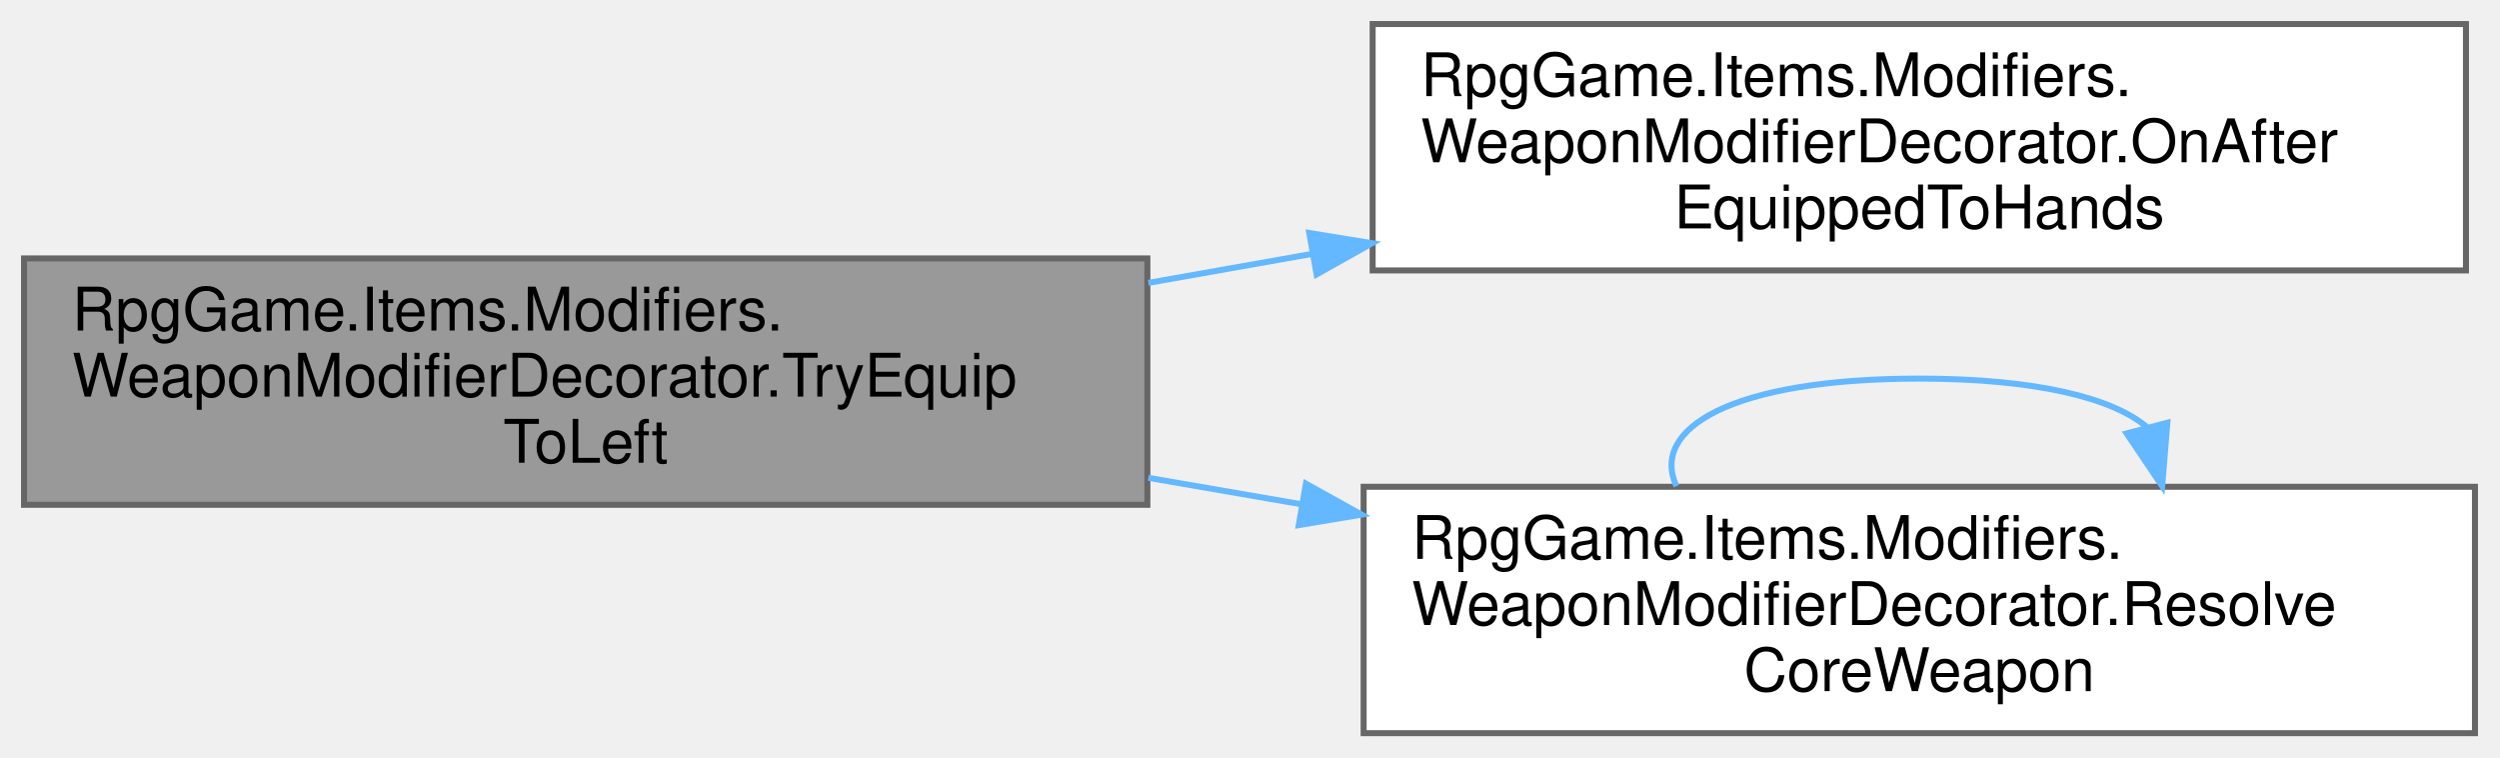
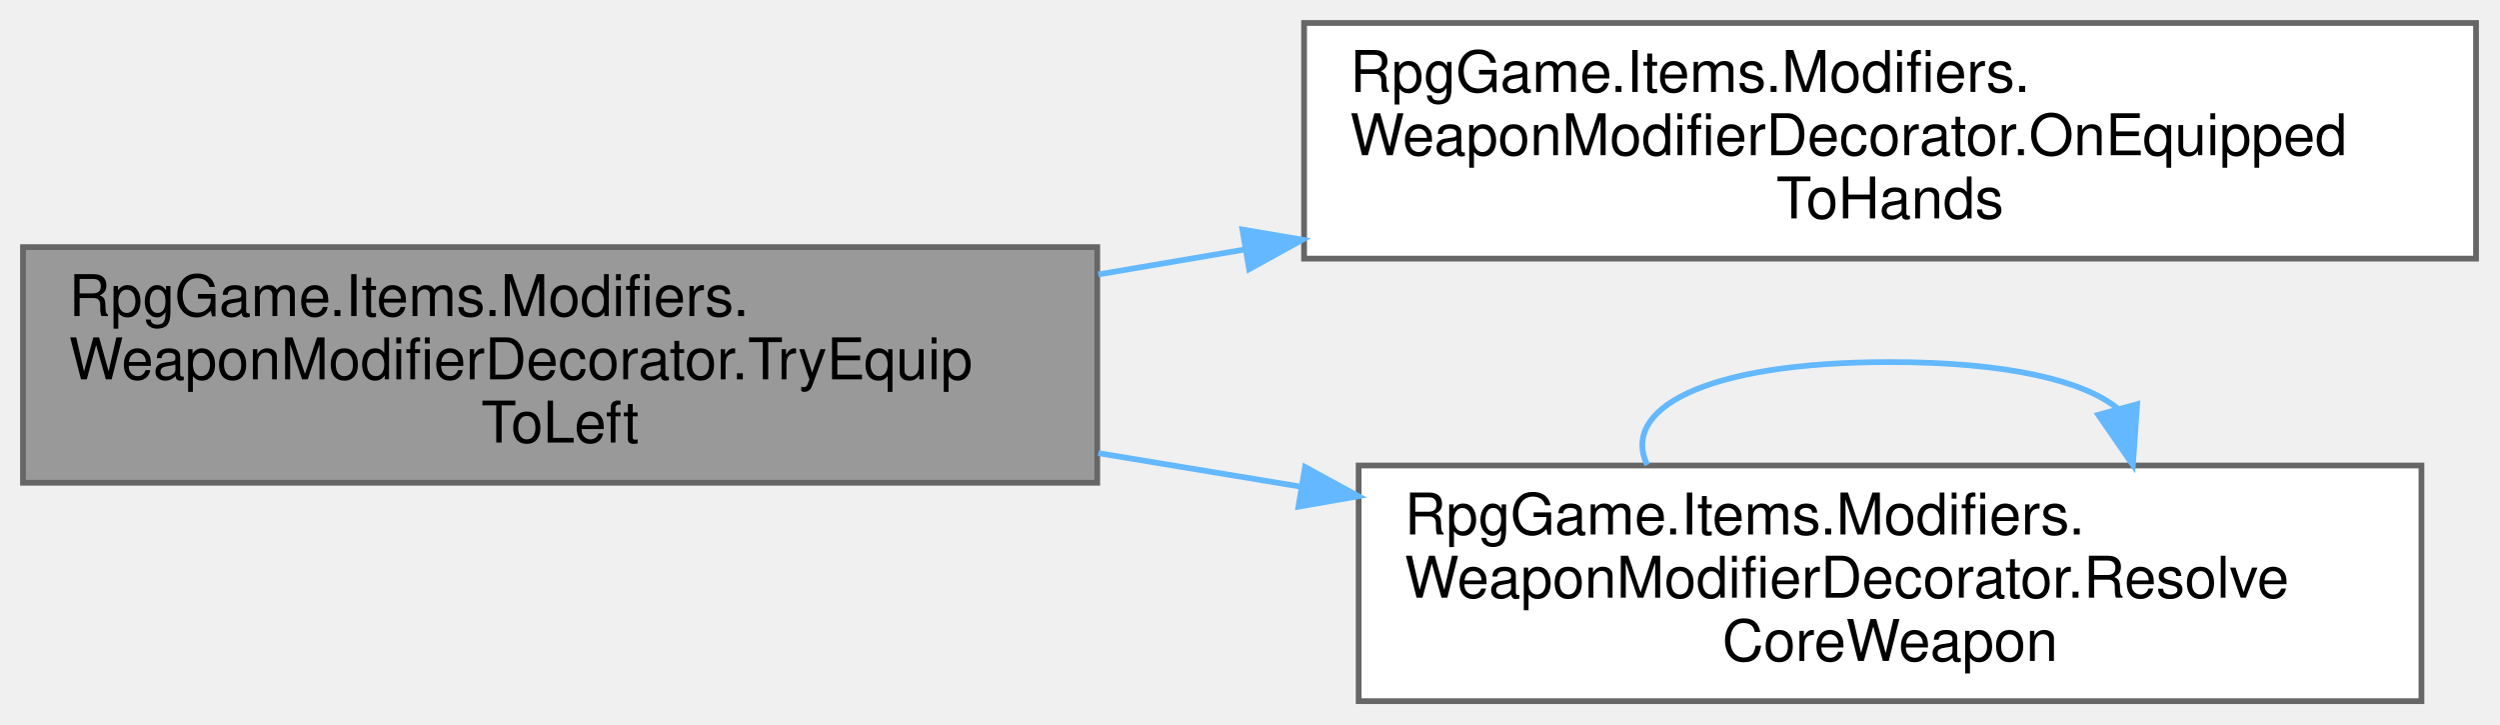
- <svg xmlns="http://www.w3.org/2000/svg" xmlns:xlink="http://www.w3.org/1999/xlink" width="416pt" height="126pt" viewBox="0.00 0.00 416.00 126.00">
+ <svg xmlns="http://www.w3.org/2000/svg" xmlns:xlink="http://www.w3.org/1999/xlink" width="435pt" height="126pt" viewBox="0.00 0.00 435.00 126.00">
  <g id="graph0" class="graph" transform="scale(1 1) rotate(0) translate(4 122)">
    <g id="Node000001" class="node">
      <g id="a_Node000001">
        <a xlink:title="Attempts to equip the item in the player's left hand.True if the item was successfully equipped in th...">
          <polygon fill="#999999" stroke="#666666" points="187,-79 0,-79 0,-38 187,-38 187,-79" />
          <text text-anchor="start" x="8" y="-67" font-family="Helvetica,sans-Serif" font-size="10.00">RpgGame.Items.Modifiers.</text>
          <text text-anchor="start" x="8" y="-56" font-family="Helvetica,sans-Serif" font-size="10.00">WeaponModifierDecorator.TryEquip</text>
          <text text-anchor="middle" x="93.5" y="-45" font-family="Helvetica,sans-Serif" font-size="10.00">ToLeft</text>
        </a>
      </g>
    </g>
    <g id="Node000002" class="node">
      <g id="a_Node000002">
-         <a xlink:href="classRpgGame_1_1Items_1_1Modifiers_1_1WeaponModifierDecorator.html#a112daa17197d38d6d8f487e0e7ce41f2" target="_top" xlink:title="Invoked after this stack has been stored in the player's hands.">
-           <polygon fill="white" stroke="#666666" points="406.5,-118 224.5,-118 224.5,-77 406.5,-77 406.5,-118" />
-           <text text-anchor="start" x="232.5" y="-106" font-family="Helvetica,sans-Serif" font-size="10.00">RpgGame.Items.Modifiers.</text>
-           <text text-anchor="start" x="232.5" y="-95" font-family="Helvetica,sans-Serif" font-size="10.00">WeaponModifierDecorator.OnAfter</text>
-           <text text-anchor="middle" x="315.5" y="-84" font-family="Helvetica,sans-Serif" font-size="10.00">EquippedToHands</text>
+         <a xlink:href="classRpgGame_1_1Items_1_1Modifiers_1_1WeaponModifierDecorator.html#a14582ad3af1e4ce7fd9ad0b1d5b25182" target="_top" xlink:title="Invoked after this stack has been stored in the player's hands.">
+           <polygon fill="white" stroke="#666666" points="427,-118 223,-118 223,-77 427,-77 427,-118" />
+           <text text-anchor="start" x="231" y="-106" font-family="Helvetica,sans-Serif" font-size="10.00">RpgGame.Items.Modifiers.</text>
+           <text text-anchor="start" x="231" y="-95" font-family="Helvetica,sans-Serif" font-size="10.00">WeaponModifierDecorator.OnEquipped</text>
+           <text text-anchor="middle" x="325" y="-84" font-family="Helvetica,sans-Serif" font-size="10.00">ToHands</text>
        </a>
      </g>
    </g>
    <g id="edge1_Node000001_Node000002" class="edge">
      <g id="a_edge1_Node000001_Node000002">
        <a xlink:title=" ">
-           <path fill="none" stroke="#63b8ff" d="M187.16,-74.93C196.22,-76.53 205.43,-78.17 214.56,-79.78" />
-           <polygon fill="#63b8ff" stroke="#63b8ff" points="213.95,-83.23 224.41,-81.53 215.17,-76.34 213.95,-83.23" />
+           <path fill="none" stroke="#63b8ff" d="M187.18,-74.25C195.59,-75.68 204.16,-77.13 212.7,-78.59" />
+           <polygon fill="#63b8ff" stroke="#63b8ff" points="212.26,-82.06 222.71,-80.29 213.44,-75.16 212.26,-82.06" />
        </a>
      </g>
    </g>
    <g id="Node000003" class="node">
      <g id="a_Node000003">
        <a xlink:href="classRpgGame_1_1Items_1_1Modifiers_1_1WeaponModifierDecorator.html#a20d5be6d04a54ed896cd9374138d3f7e" target="_top" xlink:title="Walks the decorator chain to the concrete Weapon that owns hand rules.">
-           <polygon fill="white" stroke="#666666" points="408,-41 223,-41 223,0 408,0 408,-41" />
-           <text text-anchor="start" x="231" y="-29" font-family="Helvetica,sans-Serif" font-size="10.00">RpgGame.Items.Modifiers.</text>
-           <text text-anchor="start" x="231" y="-18" font-family="Helvetica,sans-Serif" font-size="10.00">WeaponModifierDecorator.Resolve</text>
-           <text text-anchor="middle" x="315.5" y="-7" font-family="Helvetica,sans-Serif" font-size="10.00">CoreWeapon</text>
+           <polygon fill="white" stroke="#666666" points="417.5,-41 232.5,-41 232.5,0 417.5,0 417.5,-41" />
+           <text text-anchor="start" x="240.5" y="-29" font-family="Helvetica,sans-Serif" font-size="10.00">RpgGame.Items.Modifiers.</text>
+           <text text-anchor="start" x="240.5" y="-18" font-family="Helvetica,sans-Serif" font-size="10.00">WeaponModifierDecorator.Resolve</text>
+           <text text-anchor="middle" x="325" y="-7" font-family="Helvetica,sans-Serif" font-size="10.00">CoreWeapon</text>
        </a>
      </g>
    </g>
    <g id="edge2_Node000001_Node000003" class="edge">
      <g id="a_edge2_Node000001_Node000003">
        <a xlink:title=" ">
-           <path fill="none" stroke="#63b8ff" d="M187.16,-42.49C195.6,-41.04 204.18,-39.55 212.7,-38.08" />
-           <polygon fill="#63b8ff" stroke="#63b8ff" points="213.39,-41.52 222.65,-36.37 212.2,-34.62 213.39,-41.52" />
+           <path fill="none" stroke="#63b8ff" d="M187.18,-43.15C198.73,-41.24 210.59,-39.28 222.26,-37.35" />
+           <polygon fill="#63b8ff" stroke="#63b8ff" points="223.17,-40.74 232.46,-35.66 222.02,-33.84 223.17,-40.74" />
        </a>
      </g>
    </g>
    <g id="edge3_Node000003_Node000003" class="edge">
      <g id="a_edge3_Node000003_Node000003">
        <a xlink:title=" ">
-           <path fill="none" stroke="#63b8ff" d="M275.07,-41.1C270.65,-50.65 284.13,-59 315.5,-59 335.1,-59 347.72,-55.74 353.35,-50.96" />
-           <polygon fill="#63b8ff" stroke="#63b8ff" points="356.79,-51.66 355.93,-41.1 350.01,-49.88 356.79,-51.66" />
+           <path fill="none" stroke="#63b8ff" d="M282.73,-41.1C278.12,-50.65 292.21,-59 325,-59 345.5,-59 358.69,-55.74 364.57,-50.96" />
+           <polygon fill="#63b8ff" stroke="#63b8ff" points="368.01,-51.67 367.27,-41.1 361.25,-49.82 368.01,-51.67" />
        </a>
      </g>
    </g>
  </g>
</svg>
